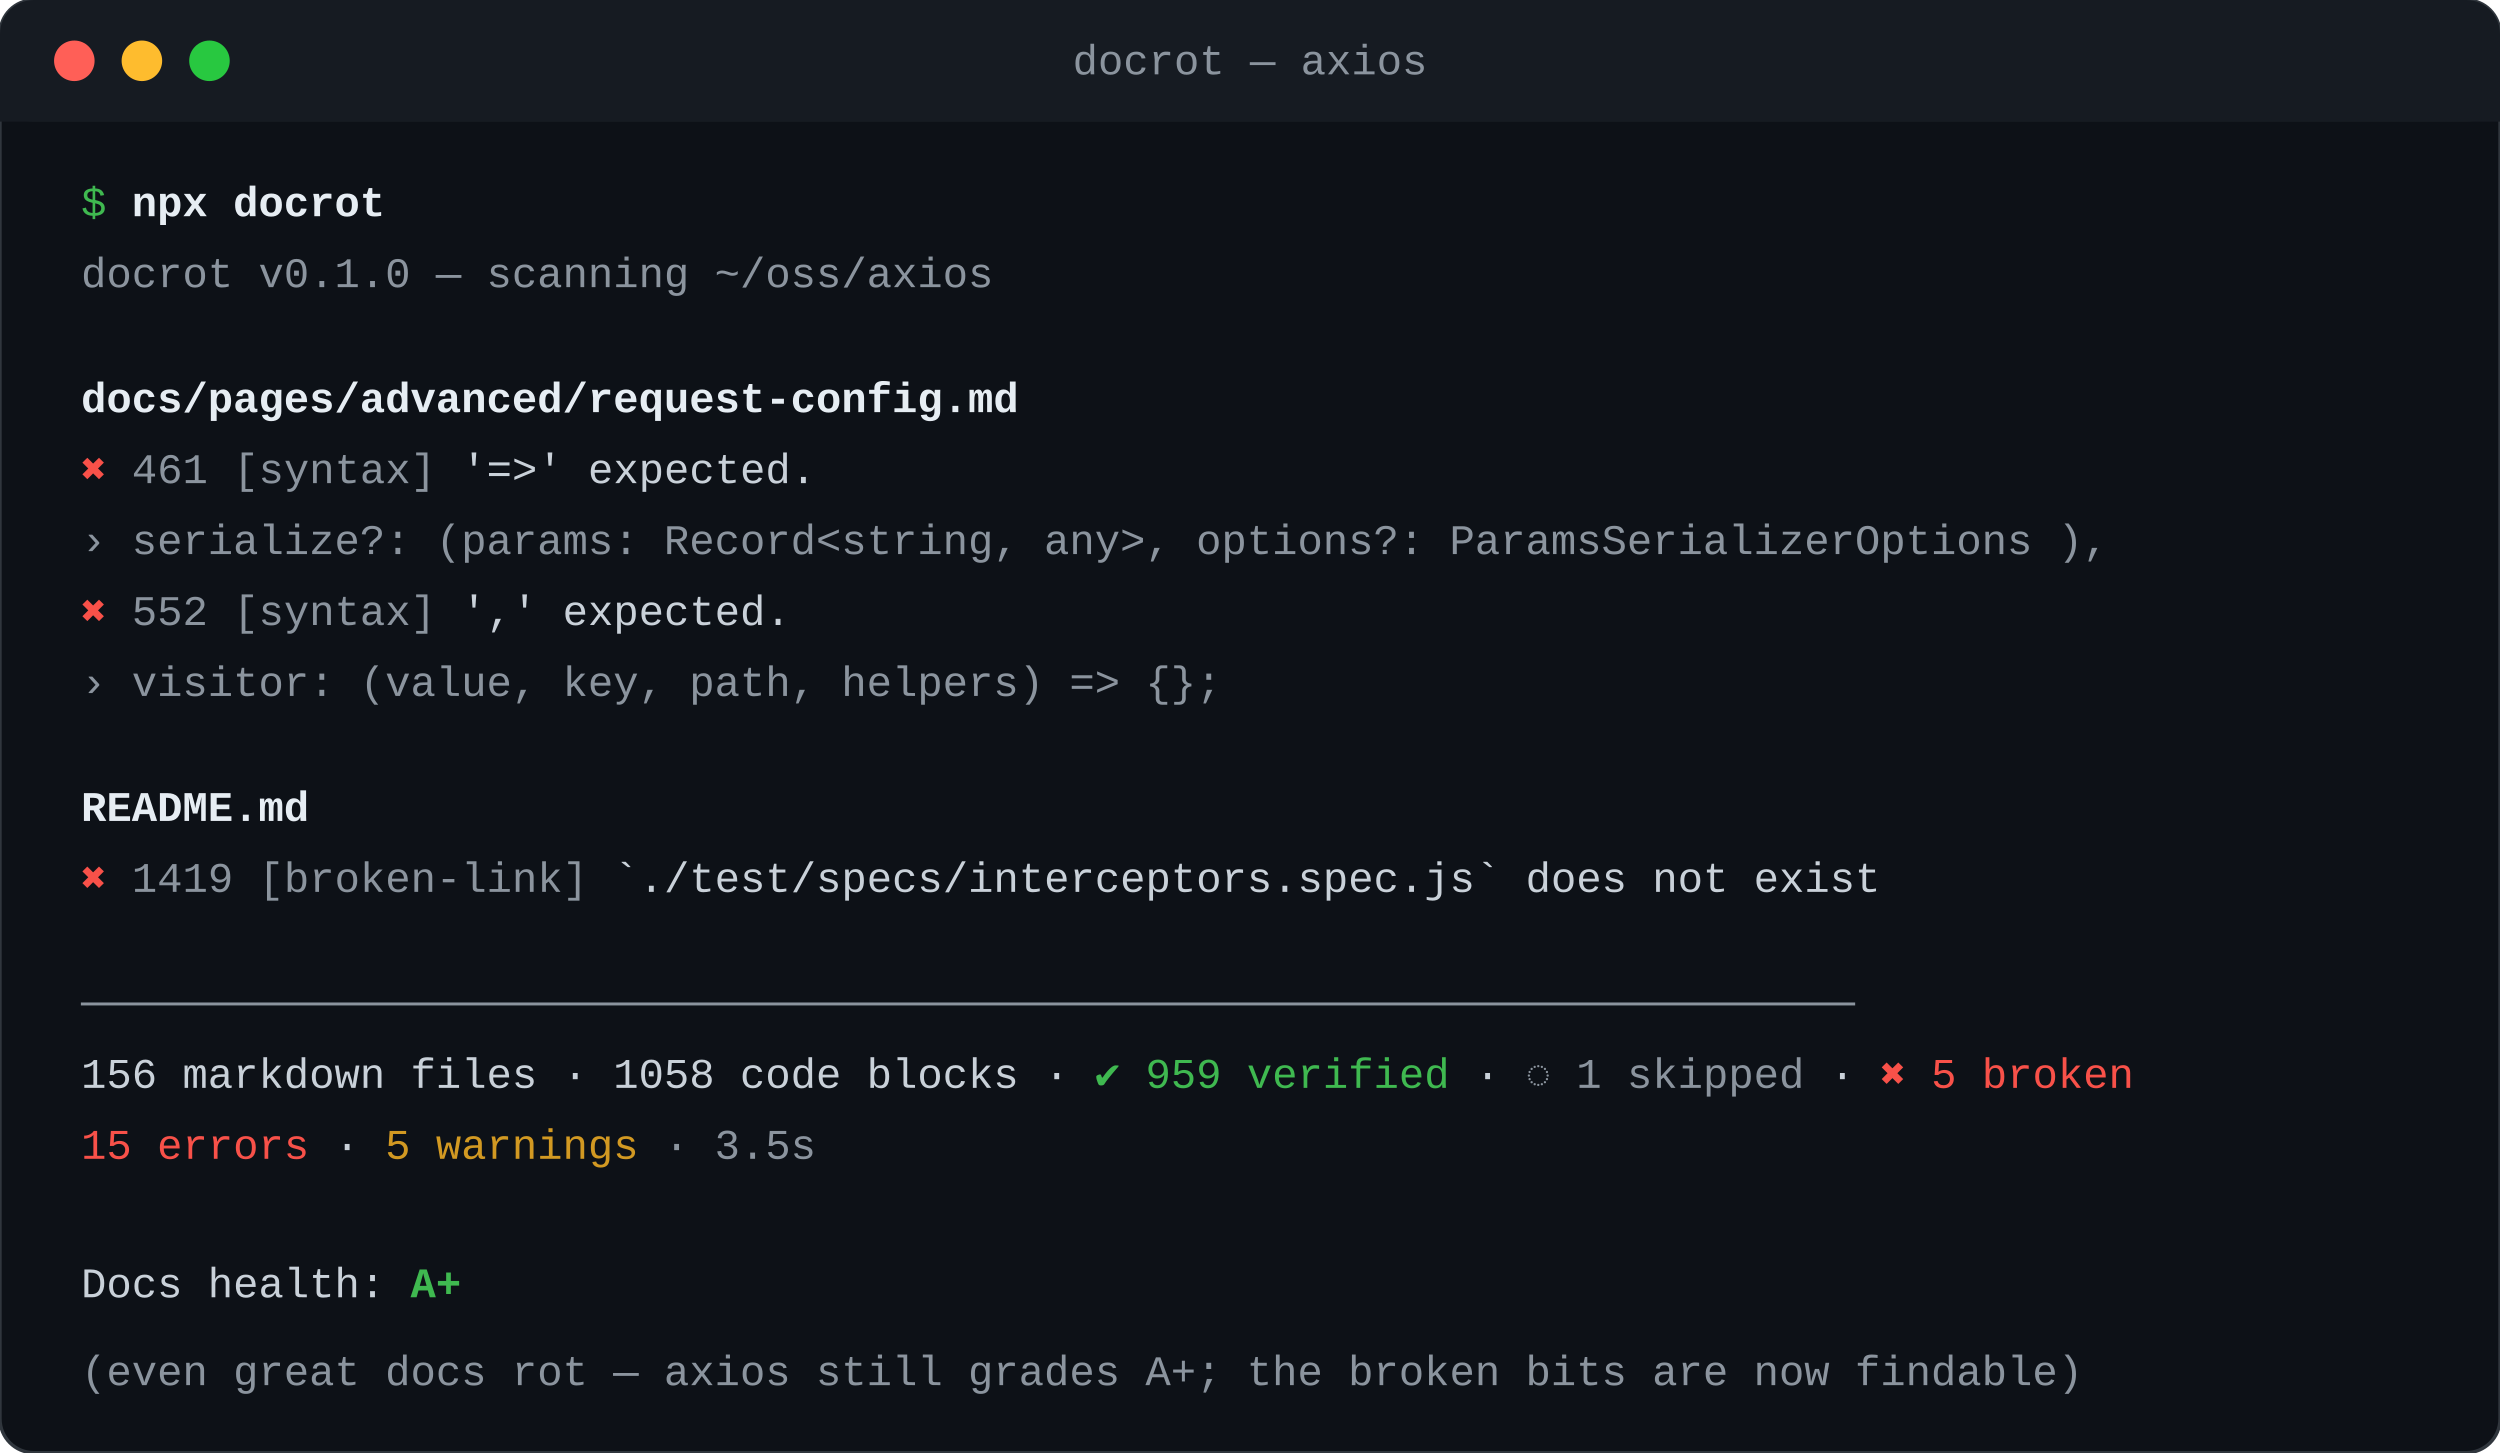
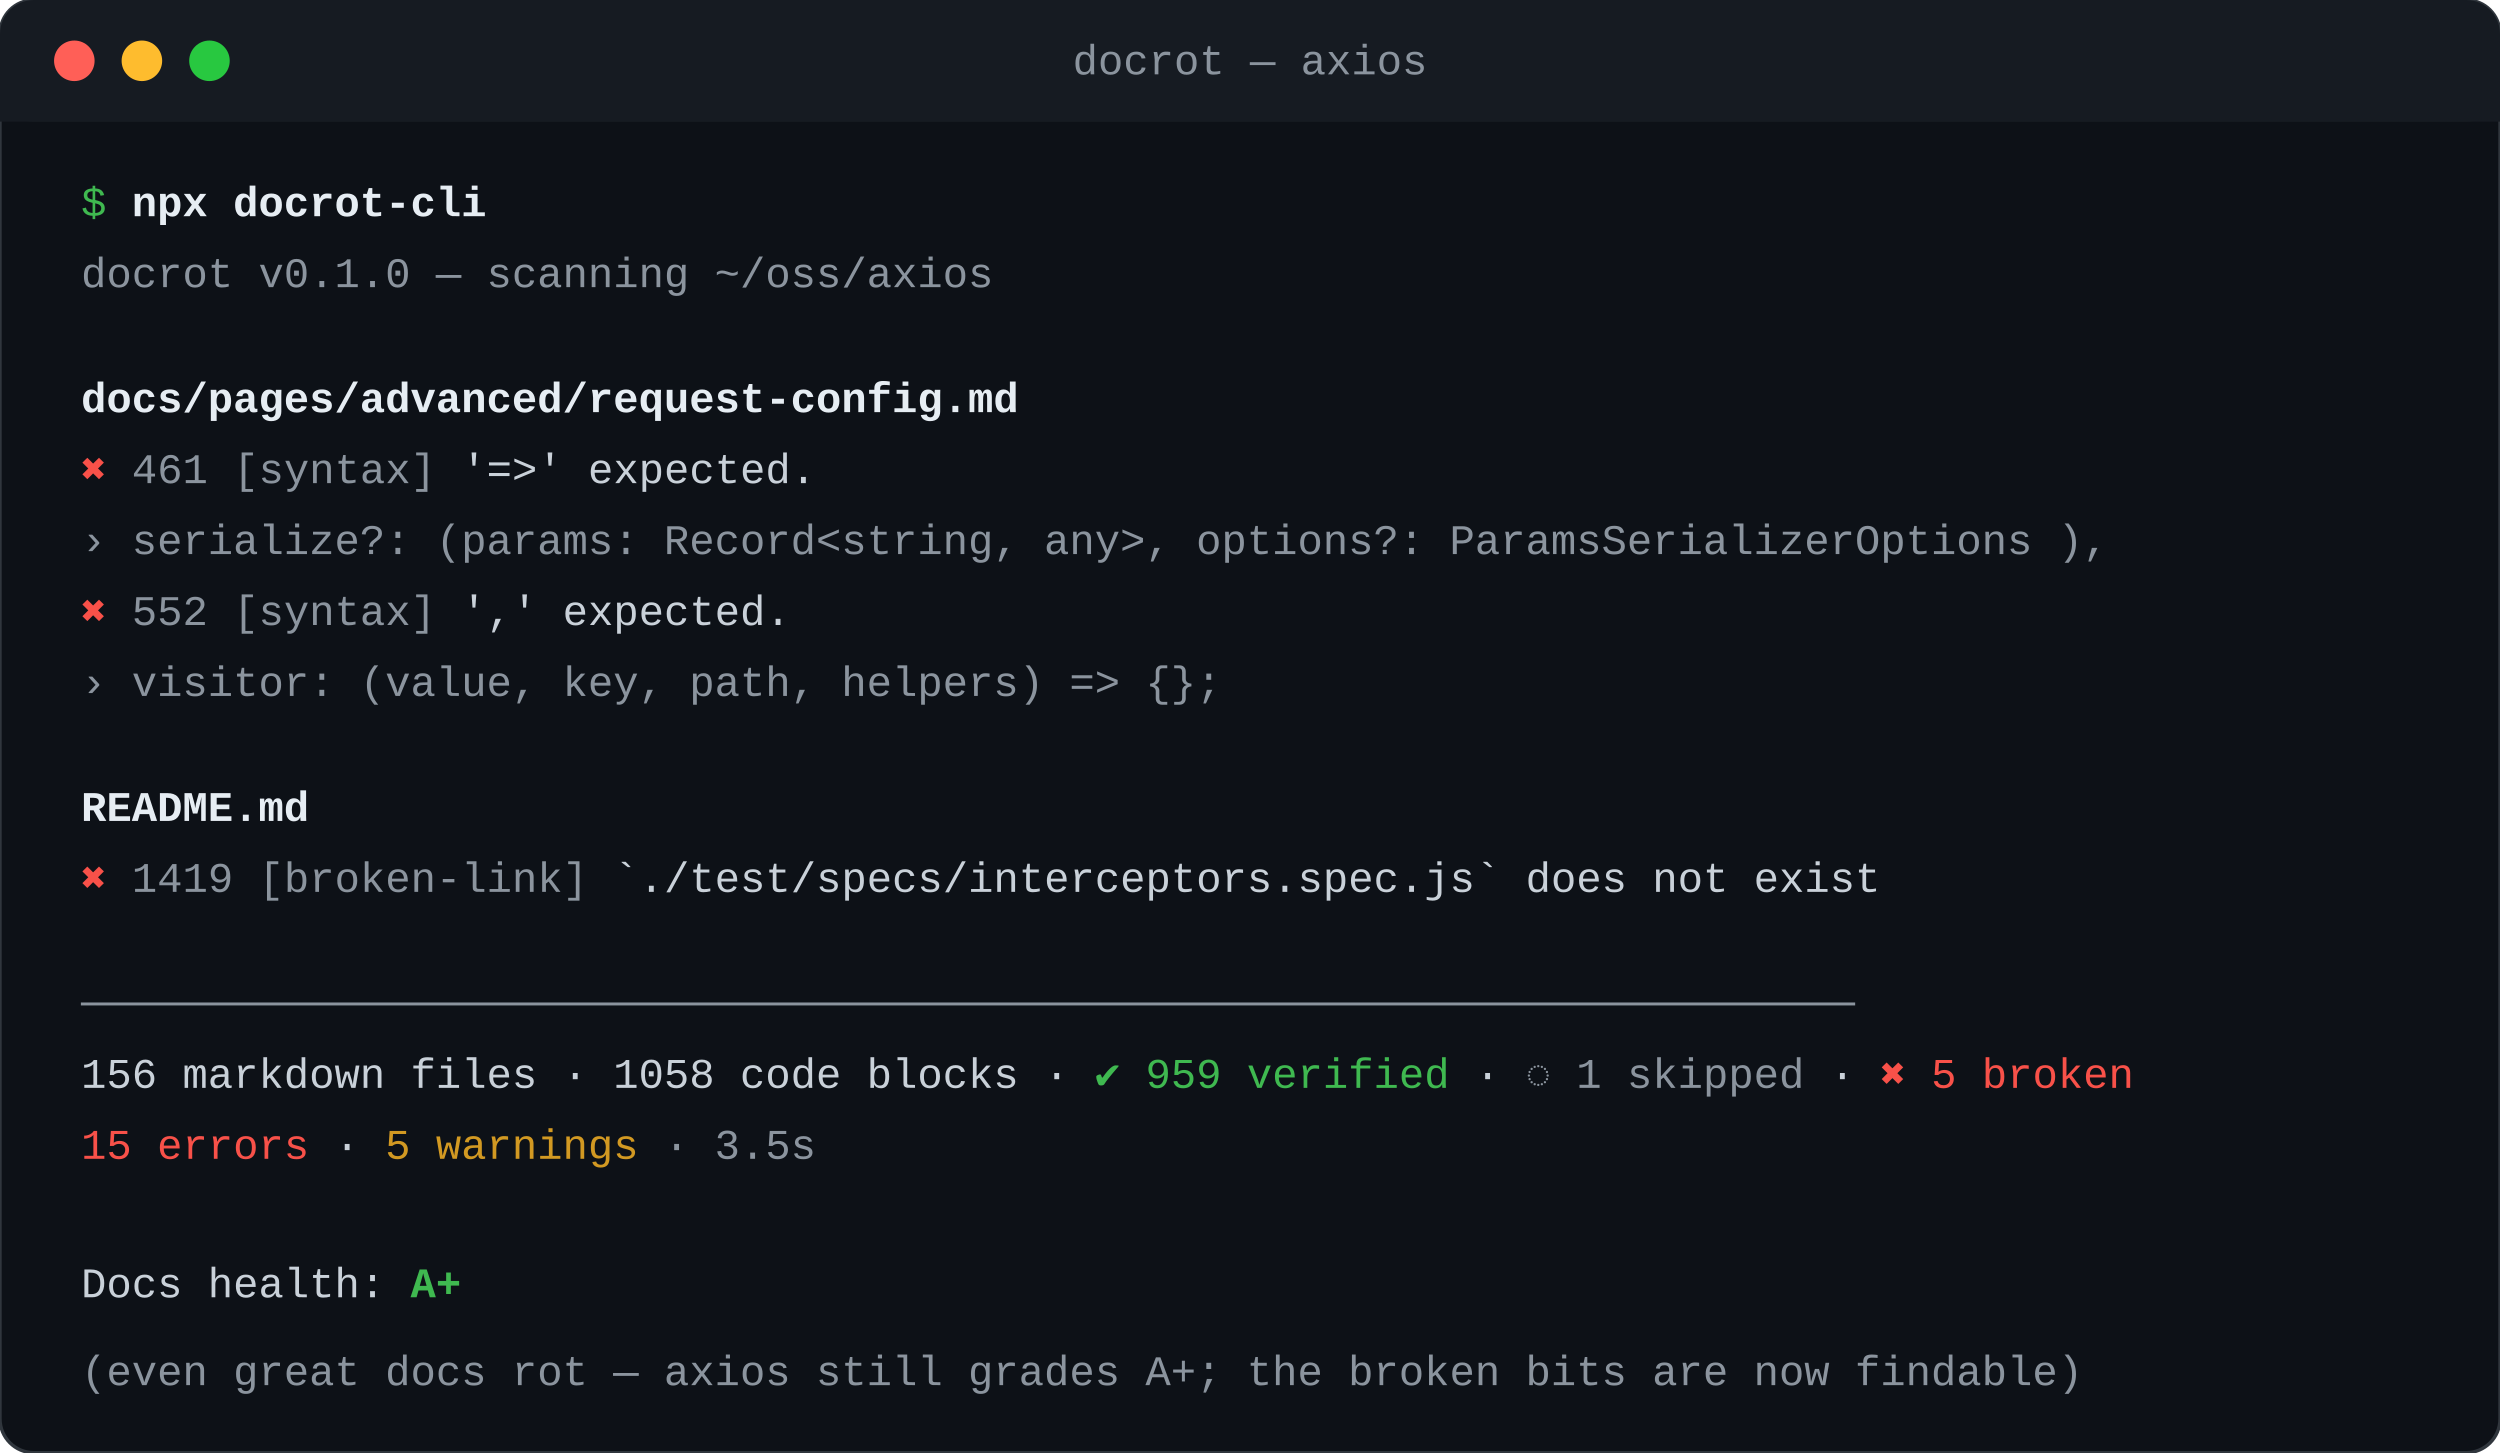
<svg xmlns="http://www.w3.org/2000/svg" width="740" height="430" viewBox="0 0 740 430" role="img" aria-label="docrot terminal output scanning axios: broken examples and a dead link found">
  <defs>
    <style>
      .t { font-family: ui-monospace, SFMono-Regular, "SF Mono", Menlo, Consolas, "Liberation Mono", monospace; font-size: 12.5px; fill: #c9d1d9; white-space: pre; }
      .dim { fill: #8b949e; }
      .red { fill: #f85149; }
      .yel { fill: #d29922; }
      .grn { fill: #3fb950; }
      .wht { fill: #e6edf3; font-weight: 600; }
    </style>
  </defs>
  <rect width="740" height="430" rx="10" fill="#0d1117" stroke="#30363d" />
  <rect width="740" height="36" rx="10" fill="#161b22" />
  <rect y="26" width="740" height="10" fill="#161b22" />
  <circle cx="22" cy="18" r="6" fill="#ff5f57" />
  <circle cx="42" cy="18" r="6" fill="#febc2e" />
  <circle cx="62" cy="18" r="6" fill="#28c840" />
  <text x="370" y="22" text-anchor="middle" class="t dim">docrot — axios</text>
  <text x="24" y="64" class="t">
    <tspan class="grn">$</tspan>
-     <tspan class="wht">npx docrot</tspan>
+     <tspan class="wht">npx docrot-cli</tspan>
  </text>
  <text x="24" y="85" class="t dim">docrot v0.1.0 — scanning ~/oss/axios</text>
  <text x="24" y="122" class="t wht">docs/pages/advanced/request-config.md</text>
  <text x="24" y="143" class="t">
    <tspan class="red">✖</tspan>
    <tspan class="dim"> 461  [syntax]</tspan> '=&gt;' expected.</text>
  <text x="24" y="164" class="t dim">          › serialize?: (params: Record&lt;string, any&gt;, options?: ParamsSerializerOptions ),</text>
  <text x="24" y="185" class="t">
    <tspan class="red">✖</tspan>
    <tspan class="dim"> 552  [syntax]</tspan> ',' expected.</text>
  <text x="24" y="206" class="t dim">          › visitor: (value, key, path, helpers) =&gt; {};</text>
  <text x="24" y="243" class="t wht">README.md</text>
  <text x="24" y="264" class="t">
    <tspan class="red">✖</tspan>
    <tspan class="dim">1419  [broken-link]</tspan> `./test/specs/interceptors.spec.js` does not exist</text>
  <text x="24" y="301" class="t dim">──────────────────────────────────────────────────────────────────────</text>
  <text x="24" y="322" class="t"> 156 markdown files · 1058 code blocks · <tspan class="grn">✔ 959 verified</tspan> · <tspan class="dim">◌ 1 skipped</tspan> · <tspan class="red">✖ 5 broken</tspan>
  </text>
  <text x="24" y="343" class="t">
    <tspan class="red">15 errors</tspan> · <tspan class="yel">5 warnings</tspan>
    <tspan class="dim">· 3.5s</tspan>
  </text>
  <text x="24" y="384" class="t"> Docs health: <tspan class="grn" font-weight="700">A+</tspan>
  </text>
  <text x="24" y="410" class="t dim"> (even great docs rot — axios still grades A+; the broken bits are now findable)</text>
</svg>
